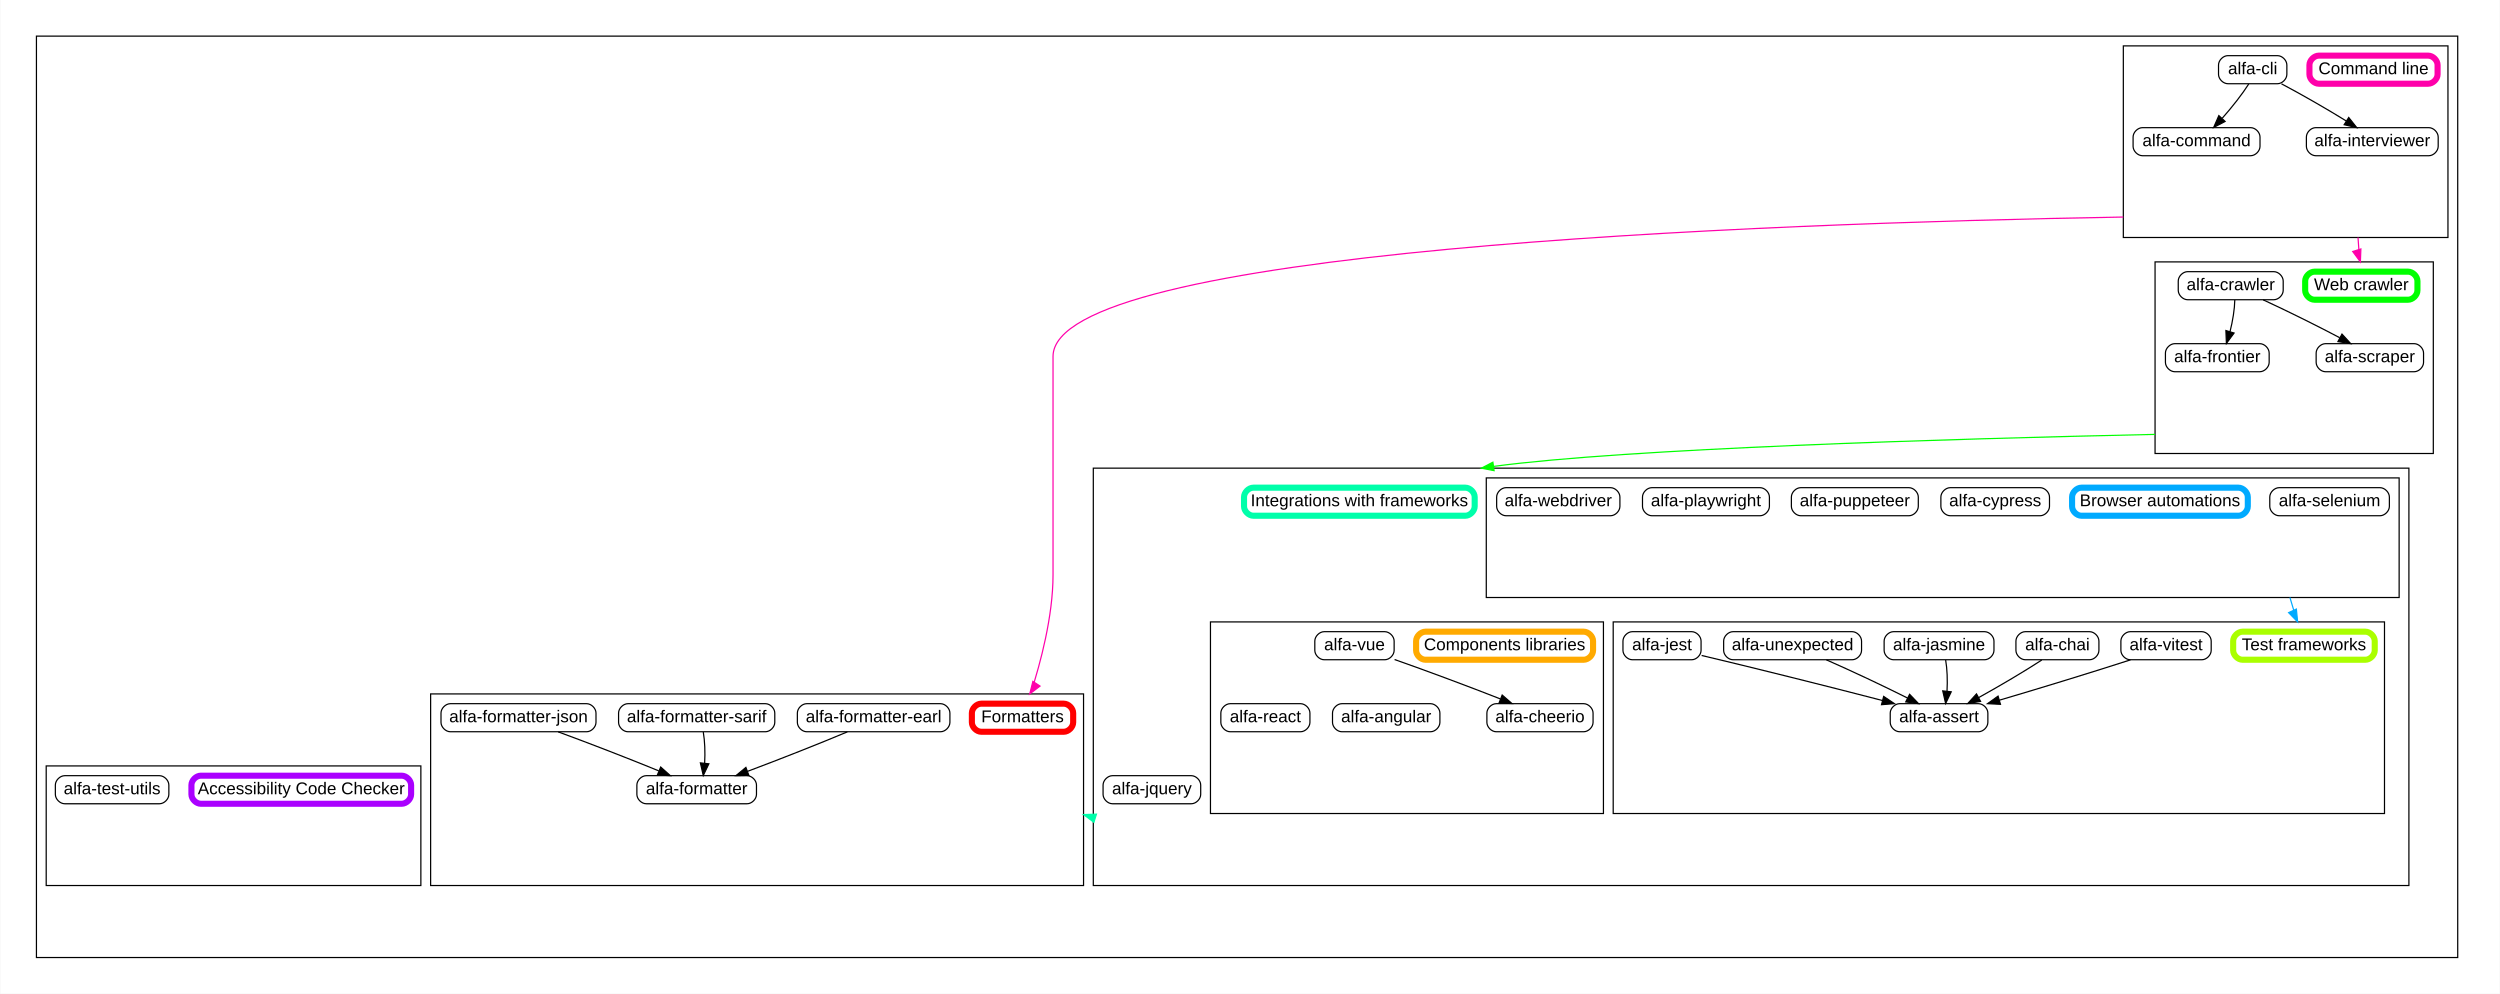
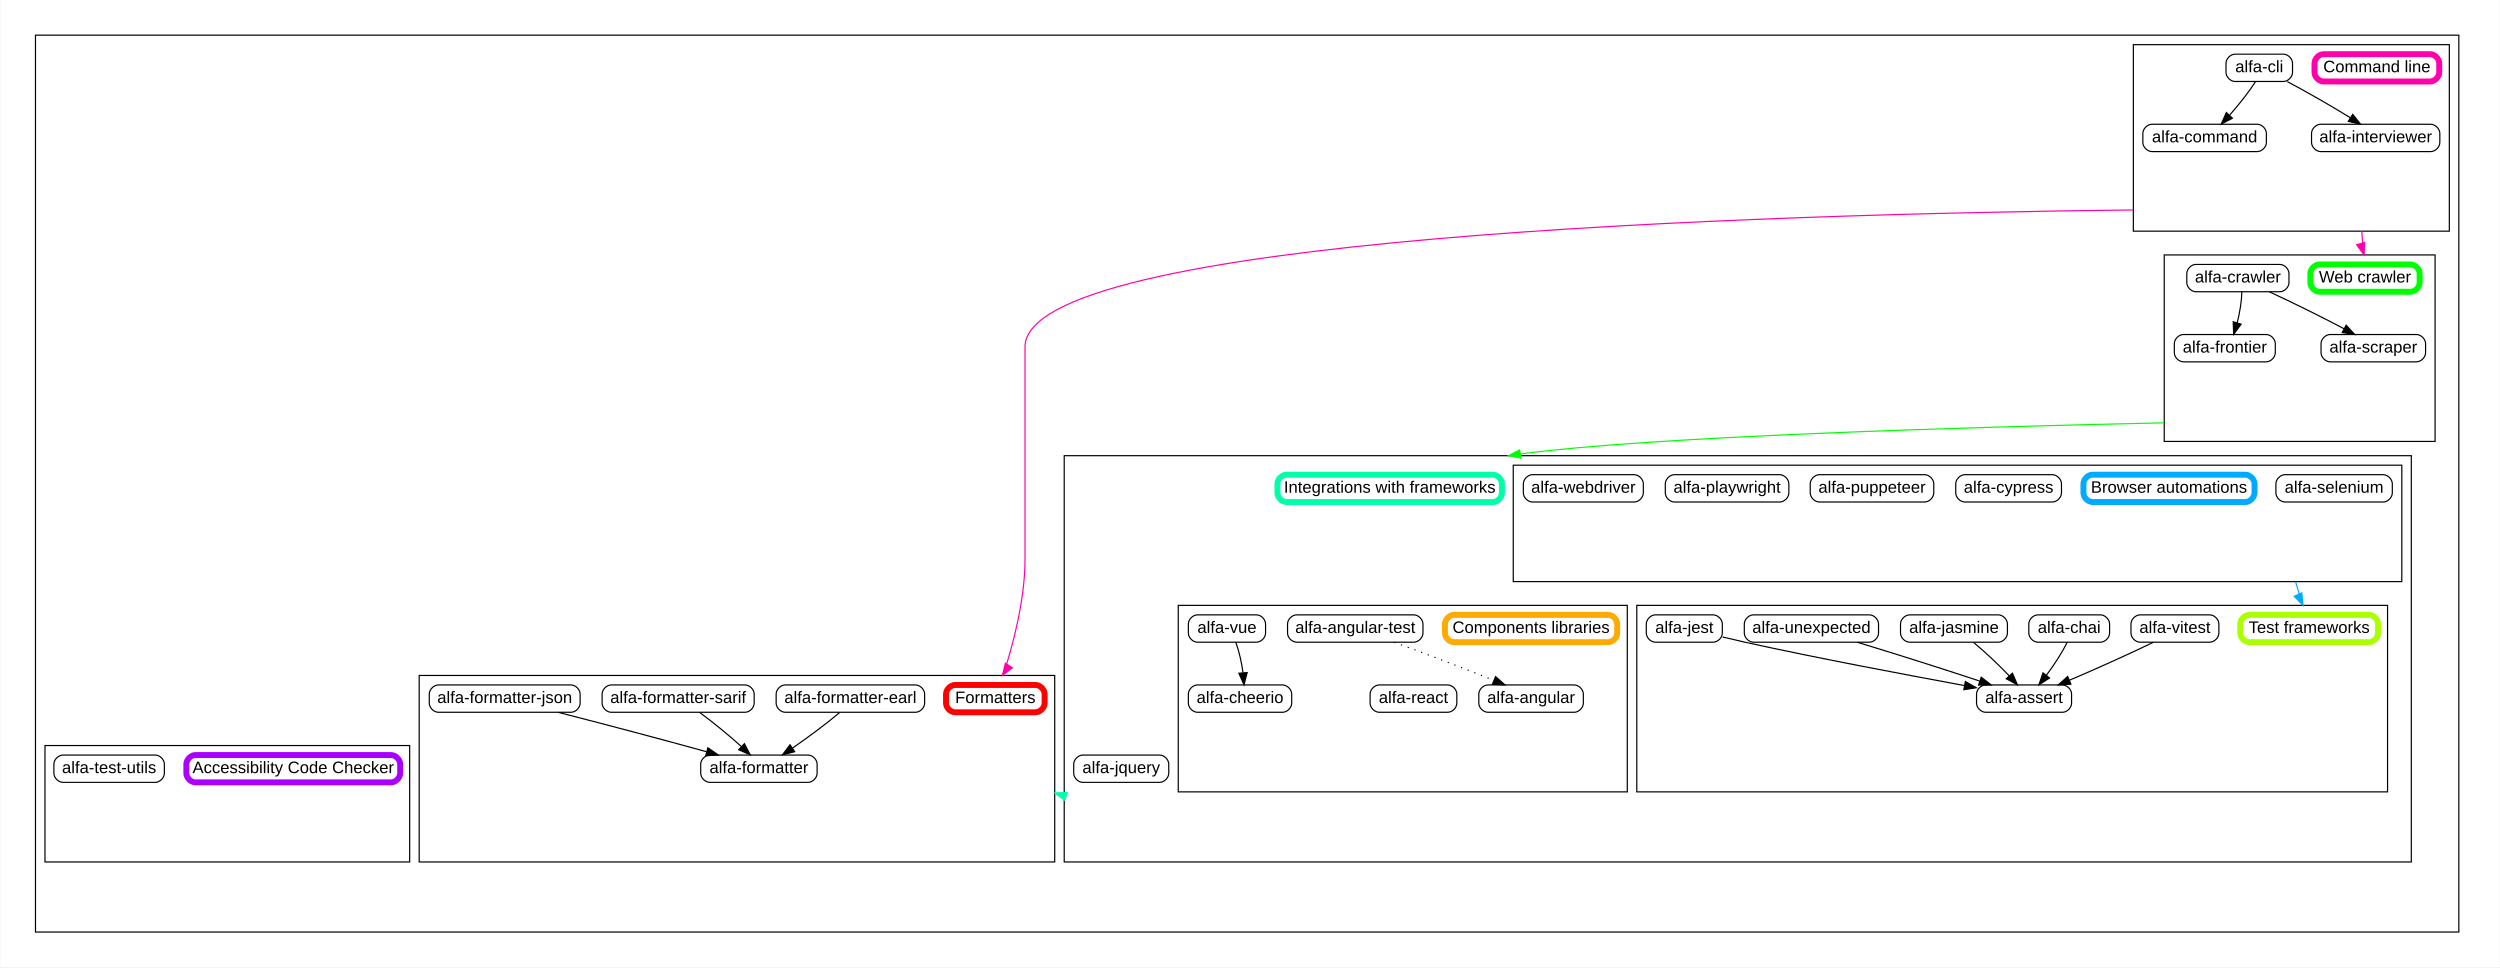
- <svg xmlns="http://www.w3.org/2000/svg" width="2048pt" height="814pt" viewBox="0.00 0.00 2047.99 814.20">
+ <svg xmlns="http://www.w3.org/2000/svg" width="2104pt" height="814pt" viewBox="0.00 0.00 2103.99 814.20">
  <g id="graph0" class="graph" transform="scale(1 1) rotate(0) translate(21.6 792.6)">
-     <polygon fill="#ffffff" stroke="transparent" points="-21.6,21.6 -21.6,-792.6 2026.39,-792.6 2026.39,21.6 -21.6,21.6" />
+     <polygon fill="#ffffff" stroke="transparent" points="-21.6,21.6 -21.6,-792.6 2082.39,-792.6 2082.39,21.6 -21.6,21.6" />
    <g id="clust1" class="cluster">
-       <polygon fill="#ffffff" stroke="#000000" points="8,-8 8,-763 1992,-763 1992,-8 8,-8" />
+       <polygon fill="#ffffff" stroke="#000000" points="8,-8 8,-763 2048,-763 2048,-8 8,-8" />
    </g>
    <g id="clust2" class="cluster">
      <polygon fill="#ffffff" stroke="#000000" points="331,-67 331,-224 866,-224 866,-67 331,-67" />
    </g>
    <g id="clust3" class="cluster">
-       <polygon fill="#ffffff" stroke="#000000" points="874,-67 874,-409 1952,-409 1952,-67 874,-67" />
+       <polygon fill="#ffffff" stroke="#000000" points="874,-67 874,-409 2008,-409 2008,-67 874,-67" />
    </g>
    <g id="clust4" class="cluster">
-       <polygon fill="#ffffff" stroke="#000000" points="1300,-126 1300,-283 1932,-283 1932,-126 1300,-126" />
+       <polygon fill="#ffffff" stroke="#000000" points="1356,-126 1356,-283 1988,-283 1988,-126 1356,-126" />
    </g>
    <g id="clust5" class="cluster">
-       <polygon fill="#ffffff" stroke="#000000" points="1196,-303 1196,-401 1944,-401 1944,-303 1196,-303" />
+       <polygon fill="#ffffff" stroke="#000000" points="1252,-303 1252,-401 2000,-401 2000,-303 1252,-303" />
    </g>
    <g id="clust6" class="cluster">
-       <polygon fill="#ffffff" stroke="#000000" points="970,-126 970,-283 1292,-283 1292,-126 970,-126" />
+       <polygon fill="#ffffff" stroke="#000000" points="970,-126 970,-283 1348,-283 1348,-126 970,-126" />
    </g>
    <g id="clust7" class="cluster">
-       <polygon fill="#ffffff" stroke="#000000" points="1718,-598 1718,-755 1984,-755 1984,-598 1718,-598" />
+       <polygon fill="#ffffff" stroke="#000000" points="1774,-598 1774,-755 2040,-755 2040,-598 1774,-598" />
    </g>
    <g id="clust8" class="cluster">
-       <polygon fill="#ffffff" stroke="#000000" points="1744,-421 1744,-578 1972,-578 1972,-421 1744,-421" />
+       <polygon fill="#ffffff" stroke="#000000" points="1800,-421 1800,-578 2028,-578 2028,-421 1800,-421" />
    </g>
    <g id="clust9" class="cluster">
      <polygon fill="#ffffff" stroke="#000000" points="16,-67 16,-165 323,-165 323,-67 16,-67" />
    </g>
    <g id="node1" class="node">
-       <path fill="none" stroke="#000000" d="M590.33,-157C590.33,-157 507.67,-157 507.67,-157 503.83,-157 500,-153.17 500,-149.33 500,-149.33 500,-141.67 500,-141.67 500,-137.83 503.83,-134 507.67,-134 507.67,-134 590.33,-134 590.33,-134 594.17,-134 598,-137.83 598,-141.67 598,-141.67 598,-149.33 598,-149.33 598,-153.17 594.17,-157 590.33,-157" />
-       <text text-anchor="middle" x="549" y="-141.8" font-family="Arial" font-size="14.00" fill="#000000">alfa-formatter</text>
+       <path fill="none" stroke="#000000" d="M658.33,-157C658.33,-157 575.67,-157 575.67,-157 571.83,-157 568,-153.17 568,-149.33 568,-149.33 568,-141.67 568,-141.67 568,-137.83 571.83,-134 575.67,-134 575.67,-134 658.33,-134 658.33,-134 662.17,-134 666,-137.83 666,-141.67 666,-141.67 666,-149.33 666,-149.33 666,-153.17 662.17,-157 658.33,-157" />
+       <text text-anchor="middle" x="617" y="-141.8" font-family="Arial" font-size="14.00" fill="#000000">alfa-formatter</text>
    </g>
    <g id="node2" class="node">
-       <path fill="none" stroke="#000000" d="M1599.33,-216C1599.33,-216 1534.67,-216 1534.67,-216 1530.83,-216 1527,-212.17 1527,-208.33 1527,-208.33 1527,-200.67 1527,-200.67 1527,-196.83 1530.83,-193 1534.67,-193 1534.67,-193 1599.33,-193 1599.33,-193 1603.17,-193 1607,-196.83 1607,-200.67 1607,-200.67 1607,-208.33 1607,-208.33 1607,-212.17 1603.17,-216 1599.33,-216" />
-       <text text-anchor="middle" x="1567" y="-200.8" font-family="Arial" font-size="14.00" fill="#000000">alfa-assert</text>
+       <path fill="none" stroke="#000000" d="M1714.33,-216C1714.33,-216 1649.67,-216 1649.67,-216 1645.83,-216 1642,-212.17 1642,-208.33 1642,-208.33 1642,-200.67 1642,-200.67 1642,-196.83 1645.83,-193 1649.67,-193 1649.67,-193 1714.33,-193 1714.33,-193 1718.17,-193 1722,-196.83 1722,-200.67 1722,-200.67 1722,-208.33 1722,-208.33 1722,-212.17 1718.17,-216 1714.33,-216" />
+       <text text-anchor="middle" x="1682" y="-200.8" font-family="Arial" font-size="14.00" fill="#000000">alfa-assert</text>
    </g>
    <g id="node3" class="node">
-       <path fill="none" stroke="#000000" d="M1542.33,-393C1542.33,-393 1453.67,-393 1453.67,-393 1449.83,-393 1446,-389.17 1446,-385.33 1446,-385.33 1446,-377.67 1446,-377.67 1446,-373.83 1449.83,-370 1453.67,-370 1453.67,-370 1542.33,-370 1542.33,-370 1546.17,-370 1550,-373.83 1550,-377.67 1550,-377.67 1550,-385.33 1550,-385.33 1550,-389.17 1546.17,-393 1542.33,-393" />
-       <text text-anchor="middle" x="1498" y="-377.8" font-family="Arial" font-size="14.00" fill="#000000">alfa-puppeteer</text>
+       <path fill="none" stroke="#000000" d="M1598.33,-393C1598.33,-393 1509.67,-393 1509.67,-393 1505.83,-393 1502,-389.17 1502,-385.33 1502,-385.33 1502,-377.67 1502,-377.67 1502,-373.83 1505.83,-370 1509.67,-370 1509.67,-370 1598.33,-370 1598.33,-370 1602.17,-370 1606,-373.83 1606,-377.67 1606,-377.67 1606,-385.33 1606,-385.33 1606,-389.17 1602.17,-393 1598.33,-393" />
+       <text text-anchor="middle" x="1554" y="-377.8" font-family="Arial" font-size="14.00" fill="#000000">alfa-puppeteer</text>
    </g>
    <g id="node5" class="node">
-       <path fill="none" stroke="#00ffaa" stroke-width="5" d="M1178.83,-393C1178.83,-393 1005.17,-393 1005.17,-393 1001.33,-393 997.5,-389.17 997.5,-385.33 997.5,-385.33 997.5,-377.67 997.5,-377.67 997.5,-373.83 1001.33,-370 1005.17,-370 1005.17,-370 1178.83,-370 1178.83,-370 1182.67,-370 1186.5,-373.83 1186.5,-377.67 1186.5,-377.67 1186.5,-385.33 1186.5,-385.33 1186.5,-389.17 1182.67,-393 1178.83,-393" />
-       <text text-anchor="middle" x="1092" y="-377.8" font-family="Arial" font-size="14.00" fill="#000000">Integrations with frameworks</text>
-     </g>
-     <g id="edge76" class="edge">
-       <path fill="none" stroke="#00ff00" d="M1744,-436.66C1572.82,-432.94 1311.21,-425.08 1202,-410.43" />
-       <polygon fill="#00ff00" stroke="#00ff00" points="1202.39,-406.95 1192,-409 1201.41,-413.88 1202.39,-406.95" />
+       <path fill="none" stroke="#00ffaa" stroke-width="5" d="M1234.83,-393C1234.83,-393 1061.17,-393 1061.17,-393 1057.33,-393 1053.5,-389.17 1053.5,-385.33 1053.5,-385.33 1053.5,-377.67 1053.5,-377.67 1053.5,-373.83 1057.33,-370 1061.17,-370 1061.17,-370 1234.83,-370 1234.83,-370 1238.67,-370 1242.5,-373.83 1242.5,-377.67 1242.5,-377.67 1242.5,-385.33 1242.5,-385.33 1242.5,-389.17 1238.67,-393 1234.83,-393" />
+       <text text-anchor="middle" x="1148" y="-377.8" font-family="Arial" font-size="14.00" fill="#000000">Integrations with frameworks</text>
+     </g>
+     <g id="edge79" class="edge">
+       <path fill="none" stroke="#00ff00" d="M1800,-436.66C1628.82,-432.94 1367.21,-425.08 1258,-410.43" />
+       <polygon fill="#00ff00" stroke="#00ff00" points="1258.39,-406.95 1248,-409 1257.41,-413.88 1258.39,-406.95" />
    </g>
    <g id="node6" class="node">
-       <path fill="none" stroke="#000000" d="M1275.83,-216C1275.83,-216 1204.17,-216 1204.17,-216 1200.33,-216 1196.5,-212.17 1196.5,-208.33 1196.5,-208.33 1196.5,-200.67 1196.5,-200.67 1196.5,-196.83 1200.33,-193 1204.17,-193 1204.17,-193 1275.83,-193 1275.83,-193 1279.67,-193 1283.5,-196.83 1283.5,-200.67 1283.5,-200.67 1283.5,-208.33 1283.5,-208.33 1283.5,-212.17 1279.67,-216 1275.83,-216" />
-       <text text-anchor="middle" x="1240" y="-200.8" font-family="Arial" font-size="14.00" fill="#000000">alfa-cheerio</text>
+       <path fill="none" stroke="#000000" d="M1057.83,-216C1057.83,-216 986.17,-216 986.17,-216 982.33,-216 978.5,-212.17 978.5,-208.33 978.5,-208.33 978.5,-200.67 978.5,-200.67 978.5,-196.83 982.33,-193 986.17,-193 986.17,-193 1057.83,-193 1057.83,-193 1061.67,-193 1065.5,-196.83 1065.5,-200.67 1065.5,-200.67 1065.5,-208.33 1065.5,-208.33 1065.5,-212.17 1061.67,-216 1057.83,-216" />
+       <text text-anchor="middle" x="1022" y="-200.8" font-family="Arial" font-size="14.00" fill="#000000">alfa-cheerio</text>
    </g>
    <g id="node7" class="node">
-       <path fill="none" stroke="#000000" d="M1822.33,-688C1822.33,-688 1733.67,-688 1733.67,-688 1729.83,-688 1726,-684.17 1726,-680.33 1726,-680.33 1726,-672.67 1726,-672.67 1726,-668.83 1729.83,-665 1733.67,-665 1733.67,-665 1822.33,-665 1822.33,-665 1826.17,-665 1830,-668.83 1830,-672.67 1830,-672.67 1830,-680.33 1830,-680.33 1830,-684.17 1826.17,-688 1822.33,-688" />
-       <text text-anchor="middle" x="1778" y="-672.8" font-family="Arial" font-size="14.00" fill="#000000">alfa-command</text>
-     </g>
-     <g id="node9" class="node">
+       <path fill="none" stroke="#000000" d="M1303.33,-216C1303.33,-216 1230.67,-216 1230.67,-216 1226.83,-216 1223,-212.17 1223,-208.33 1223,-208.33 1223,-200.67 1223,-200.67 1223,-196.83 1226.83,-193 1230.67,-193 1230.67,-193 1303.33,-193 1303.33,-193 1307.17,-193 1311,-196.83 1311,-200.67 1311,-200.67 1311,-208.33 1311,-208.33 1311,-212.17 1307.17,-216 1303.33,-216" />
+       <text text-anchor="middle" x="1267" y="-200.8" font-family="Arial" font-size="14.00" fill="#000000">alfa-angular</text>
+     </g>
+     <g id="node8" class="node">
+       <path fill="none" stroke="#000000" d="M1878.33,-688C1878.33,-688 1789.67,-688 1789.67,-688 1785.83,-688 1782,-684.17 1782,-680.33 1782,-680.33 1782,-672.67 1782,-672.67 1782,-668.83 1785.83,-665 1789.67,-665 1789.67,-665 1878.33,-665 1878.33,-665 1882.17,-665 1886,-668.83 1886,-672.67 1886,-672.67 1886,-680.33 1886,-680.33 1886,-684.17 1882.17,-688 1878.33,-688" />
+       <text text-anchor="middle" x="1834" y="-672.8" font-family="Arial" font-size="14.00" fill="#000000">alfa-command</text>
+     </g>
+     <g id="node10" class="node">
      <path fill="none" stroke="#ff0000" stroke-width="5" d="M849.83,-216C849.83,-216 782.17,-216 782.17,-216 778.33,-216 774.5,-212.17 774.5,-208.33 774.5,-208.33 774.5,-200.67 774.5,-200.67 774.5,-196.83 778.33,-193 782.17,-193 782.17,-193 849.83,-193 849.83,-193 853.67,-193 857.5,-196.83 857.5,-200.67 857.5,-200.67 857.5,-208.33 857.5,-208.33 857.5,-212.17 853.67,-216 849.83,-216" />
      <text text-anchor="middle" x="816" y="-200.8" font-family="Arial" font-size="14.00" fill="#000000">Formatters</text>
    </g>
-     <g id="edge83" class="edge">
-       <path fill="none" stroke="#ff00aa" d="M1718,-614.76C1410.79,-609.39 841,-587.69 841,-500.5 841,-500.5 841,-500.5 841,-321.5 841,-287.35 830.52,-248.8 823.13,-225.85" />
+     <g id="edge88" class="edge">
+       <path fill="none" stroke="#ff00aa" d="M1774,-615.87C1453.23,-612.23 841,-593.16 841,-500.5 841,-500.5 841,-500.5 841,-321.5 841,-287.35 830.52,-248.8 823.13,-225.85" />
      <polygon fill="#ff00aa" stroke="#ff00aa" points="830.34,-230.42 821.91,-224 824.5,-234.27 830.34,-230.42" />
    </g>
+     <g id="node13" class="node">
+       <path fill="none" stroke="#00ff00" stroke-width="5" d="M2007.33,-570C2007.33,-570 1930.67,-570 1930.67,-570 1926.83,-570 1923,-566.17 1923,-562.33 1923,-562.33 1923,-554.67 1923,-554.67 1923,-550.83 1926.83,-547 1930.67,-547 1930.67,-547 2007.33,-547 2007.33,-547 2011.17,-547 2015,-550.83 2015,-554.67 2015,-554.67 2015,-562.33 2015,-562.33 2015,-566.17 2011.17,-570 2007.33,-570" />
+       <text text-anchor="middle" x="1969" y="-554.8" font-family="Arial" font-size="14.00" fill="#000000">Web crawler</text>
+     </g>
+     <g id="edge91" class="edge">
+       <path fill="none" stroke="#ff00aa" d="M1966.3,-598C1966.69,-592.35 1967.13,-586.1 1967.54,-580.31" />
+       <polygon fill="#ff00aa" stroke="#ff00aa" points="1968.65,-588.59 1968.25,-578 1961.96,-586.53 1968.65,-588.59" />
+     </g>
+     <g id="node11" class="node">
+       <path fill="none" stroke="#000000" d="M2024.33,-688C2024.33,-688 1931.67,-688 1931.67,-688 1927.83,-688 1924,-684.17 1924,-680.33 1924,-680.33 1924,-672.67 1924,-672.67 1924,-668.83 1927.83,-665 1931.67,-665 1931.67,-665 2024.33,-665 2024.33,-665 2028.17,-665 2032,-668.83 2032,-672.67 2032,-672.67 2032,-680.33 2032,-680.33 2032,-684.17 2028.17,-688 2024.33,-688" />
+       <text text-anchor="middle" x="1978" y="-672.8" font-family="Arial" font-size="14.00" fill="#000000">alfa-interviewer</text>
+     </g>
    <g id="node12" class="node">
-       <path fill="none" stroke="#00ff00" stroke-width="5" d="M1951.33,-570C1951.33,-570 1874.67,-570 1874.67,-570 1870.83,-570 1867,-566.17 1867,-562.33 1867,-562.33 1867,-554.67 1867,-554.67 1867,-550.83 1870.83,-547 1874.67,-547 1874.67,-547 1951.33,-547 1951.33,-547 1955.17,-547 1959,-550.83 1959,-554.67 1959,-554.67 1959,-562.33 1959,-562.33 1959,-566.17 1955.17,-570 1951.33,-570" />
-       <text text-anchor="middle" x="1913" y="-554.8" font-family="Arial" font-size="14.00" fill="#000000">Web crawler</text>
-     </g>
-     <g id="edge86" class="edge">
-       <path fill="none" stroke="#ff00aa" d="M1910.3,-598C1910.69,-592.35 1911.13,-586.1 1911.54,-580.31" />
-       <polygon fill="#ff00aa" stroke="#ff00aa" points="1912.65,-588.59 1912.25,-578 1905.96,-586.53 1912.65,-588.59" />
-     </g>
-     <g id="node10" class="node">
-       <path fill="none" stroke="#000000" d="M1968.33,-688C1968.33,-688 1875.67,-688 1875.67,-688 1871.83,-688 1868,-684.17 1868,-680.33 1868,-680.33 1868,-672.67 1868,-672.67 1868,-668.83 1871.83,-665 1875.67,-665 1875.67,-665 1968.33,-665 1968.33,-665 1972.17,-665 1976,-668.83 1976,-672.67 1976,-672.67 1976,-680.33 1976,-680.33 1976,-684.17 1972.17,-688 1968.33,-688" />
-       <text text-anchor="middle" x="1922" y="-672.8" font-family="Arial" font-size="14.00" fill="#000000">alfa-interviewer</text>
-     </g>
-     <g id="node11" class="node">
-       <path fill="none" stroke="#000000" d="M1956.33,-511C1956.33,-511 1883.67,-511 1883.67,-511 1879.83,-511 1876,-507.17 1876,-503.33 1876,-503.33 1876,-495.67 1876,-495.67 1876,-491.83 1879.83,-488 1883.67,-488 1883.67,-488 1956.33,-488 1956.33,-488 1960.17,-488 1964,-491.83 1964,-495.67 1964,-495.67 1964,-503.33 1964,-503.33 1964,-507.17 1960.17,-511 1956.33,-511" />
-       <text text-anchor="middle" x="1920" y="-495.8" font-family="Arial" font-size="14.00" fill="#000000">alfa-scraper</text>
-     </g>
-     <g id="node13" class="node">
-       <path fill="none" stroke="#000000" d="M1829.83,-511C1829.83,-511 1760.17,-511 1760.17,-511 1756.33,-511 1752.5,-507.17 1752.5,-503.33 1752.5,-503.33 1752.5,-495.67 1752.5,-495.67 1752.5,-491.83 1756.33,-488 1760.17,-488 1760.17,-488 1829.83,-488 1829.83,-488 1833.67,-488 1837.5,-491.83 1837.5,-495.67 1837.5,-495.67 1837.5,-503.33 1837.5,-503.33 1837.5,-507.17 1833.67,-511 1829.83,-511" />
-       <text text-anchor="middle" x="1795" y="-495.8" font-family="Arial" font-size="14.00" fill="#000000">alfa-frontier</text>
-     </g>
-     <g id="node15" class="node">
-       <path fill="none" stroke="#aaff00" stroke-width="5" d="M1916.33,-275C1916.33,-275 1815.67,-275 1815.67,-275 1811.83,-275 1808,-271.17 1808,-267.33 1808,-267.33 1808,-259.67 1808,-259.67 1808,-255.83 1811.83,-252 1815.67,-252 1815.67,-252 1916.33,-252 1916.33,-252 1920.17,-252 1924,-255.83 1924,-259.67 1924,-259.67 1924,-267.33 1924,-267.33 1924,-271.17 1920.17,-275 1916.33,-275" />
-       <text text-anchor="middle" x="1866" y="-259.8" font-family="Arial" font-size="14.00" fill="#000000">Test frameworks</text>
-     </g>
-     <g id="edge99" class="edge">
-       <path fill="none" stroke="#00aaff" d="M1854.52,-303C1856.23,-297.26 1858.13,-290.89 1859.88,-285.02" />
-       <polygon fill="#00aaff" stroke="#00aaff" points="1859.79,-293.54 1860.82,-283 1853.44,-290.6 1859.79,-293.54" />
-     </g>
-     <g id="edge100" class="edge">
-       <path fill="none" stroke="#00ffaa" d="M874,-122.62C872,-123.25 870,-123.88 868,-124.5" />
-       <polygon fill="#00ffaa" stroke="#00ffaa" points="874.49,-118.8 866,-125.13 876.58,-125.48 874.49,-118.8" />
-     </g>
-     <g id="node17" class="node">
+       <path fill="none" stroke="#000000" d="M2012.33,-511C2012.33,-511 1939.67,-511 1939.67,-511 1935.83,-511 1932,-507.17 1932,-503.33 1932,-503.33 1932,-495.67 1932,-495.67 1932,-491.83 1935.83,-488 1939.67,-488 1939.67,-488 2012.33,-488 2012.33,-488 2016.17,-488 2020,-491.83 2020,-495.67 2020,-495.67 2020,-503.33 2020,-503.33 2020,-507.17 2016.17,-511 2012.33,-511" />
+       <text text-anchor="middle" x="1976" y="-495.8" font-family="Arial" font-size="14.00" fill="#000000">alfa-scraper</text>
+     </g>
+     <g id="node14" class="node">
+       <path fill="none" stroke="#000000" d="M1885.83,-511C1885.83,-511 1816.17,-511 1816.17,-511 1812.33,-511 1808.5,-507.17 1808.5,-503.33 1808.5,-503.33 1808.5,-495.67 1808.5,-495.67 1808.5,-491.83 1812.33,-488 1816.17,-488 1816.17,-488 1885.83,-488 1885.83,-488 1889.67,-488 1893.5,-491.83 1893.5,-495.67 1893.5,-495.67 1893.5,-503.33 1893.5,-503.33 1893.5,-507.17 1889.67,-511 1885.83,-511" />
+       <text text-anchor="middle" x="1851" y="-495.8" font-family="Arial" font-size="14.00" fill="#000000">alfa-frontier</text>
+     </g>
+     <g id="node16" class="node">
+       <path fill="none" stroke="#aaff00" stroke-width="5" d="M1972.33,-275C1972.33,-275 1871.67,-275 1871.67,-275 1867.83,-275 1864,-271.17 1864,-267.33 1864,-267.33 1864,-259.67 1864,-259.67 1864,-255.83 1867.83,-252 1871.67,-252 1871.67,-252 1972.33,-252 1972.33,-252 1976.17,-252 1980,-255.83 1980,-259.67 1980,-259.67 1980,-267.33 1980,-267.33 1980,-271.17 1976.17,-275 1972.33,-275" />
+       <text text-anchor="middle" x="1922" y="-259.8" font-family="Arial" font-size="14.00" fill="#000000">Test frameworks</text>
+     </g>
+     <g id="edge104" class="edge">
+       <path fill="none" stroke="#00aaff" d="M1910.52,-303C1912.23,-297.26 1914.13,-290.89 1915.88,-285.02" />
+       <polygon fill="#00aaff" stroke="#00aaff" points="1915.79,-293.54 1916.82,-283 1909.44,-290.6 1915.79,-293.54" />
+     </g>
+     <g id="edge105" class="edge">
+       <path fill="none" stroke="#00ffaa" d="M874,-122.61C872,-123.24 870,-123.87 868,-124.5" />
+       <polygon fill="#00ffaa" stroke="#00ffaa" points="874.49,-118.79 866,-125.13 876.59,-125.47 874.49,-118.79" />
+     </g>
+     <g id="node18" class="node">
      <path fill="none" stroke="#000000" d="M748.83,-216C748.83,-216 639.17,-216 639.17,-216 635.33,-216 631.5,-212.17 631.5,-208.33 631.5,-208.33 631.5,-200.67 631.5,-200.67 631.5,-196.83 635.33,-193 639.17,-193 639.17,-193 748.83,-193 748.83,-193 752.67,-193 756.5,-196.83 756.5,-200.67 756.5,-200.67 756.5,-208.33 756.5,-208.33 756.5,-212.17 752.67,-216 748.83,-216" />
      <text text-anchor="middle" x="694" y="-200.8" font-family="Arial" font-size="14.00" fill="#000000">alfa-formatter-earl</text>
    </g>
-     <g id="edge71" class="edge">
-       <path fill="none" stroke="black" d="M672.45,-192.91C650.88,-183.79 617.39,-170.56 590.67,-160.56" />
-       <polygon fill="black" stroke="black" points="591.76,-157.23 581.17,-157.03 589.33,-163.79 591.76,-157.23" />
-     </g>
-     <g id="node20" class="node">
+     <g id="edge74" class="edge">
+       <path fill="none" stroke="black" d="M684.93,-192.78C675.01,-184.34 659.18,-172.44 645.21,-162.82" />
+       <polygon fill="black" stroke="black" points="647.07,-159.85 636.82,-157.17 643.17,-165.66 647.07,-159.85" />
+     </g>
+     <g id="node21" class="node">
      <path fill="none" stroke="#000000" d="M605.33,-216C605.33,-216 492.67,-216 492.67,-216 488.83,-216 485,-212.17 485,-208.33 485,-208.33 485,-200.67 485,-200.67 485,-196.83 488.83,-193 492.67,-193 492.67,-193 605.33,-193 605.33,-193 609.17,-193 613,-196.83 613,-200.67 613,-200.67 613,-208.33 613,-208.33 613,-212.17 609.17,-216 605.33,-216" />
      <text text-anchor="middle" x="549" y="-200.8" font-family="Arial" font-size="14.00" fill="#000000">alfa-formatter-sarif</text>
    </g>
-     <g id="edge88" class="edge">
-       <path fill="none" stroke="black" d="M554.41,-192.78C555.67,-185.61 556.04,-175.95 555.53,-167.31" />
-       <polygon fill="black" stroke="black" points="558.98,-166.73 554.4,-157.17 552.03,-167.5 558.98,-166.73" />
-     </g>
-     <g id="node21" class="node">
+     <g id="edge93" class="edge">
+       <path fill="none" stroke="black" d="M567.2,-192.78C578.21,-184.74 591.84,-173.55 602.19,-164.19" />
+       <polygon fill="black" stroke="black" points="604.77,-166.57 609.67,-157.17 599.98,-161.47 604.77,-166.57" />
+     </g>
+     <g id="node22" class="node">
      <path fill="none" stroke="#000000" d="M458.83,-216C458.83,-216 347.17,-216 347.17,-216 343.33,-216 339.5,-212.17 339.5,-208.33 339.5,-208.33 339.5,-200.67 339.5,-200.67 339.5,-196.83 343.33,-193 347.17,-193 347.17,-193 458.83,-193 458.83,-193 462.67,-193 466.5,-196.83 466.5,-200.67 466.5,-200.67 466.5,-208.33 466.5,-208.33 466.5,-212.17 462.67,-216 458.83,-216" />
      <text text-anchor="middle" x="403" y="-200.8" font-family="Arial" font-size="14.00" fill="#000000">alfa-formatter-json</text>
    </g>
-     <g id="edge96" class="edge">
-       <path fill="none" stroke="black" d="M435.51,-192.91C460.15,-183.91 493.66,-170.91 517.94,-160.95" />
-       <polygon fill="black" stroke="black" points="519.51,-164.09 527.4,-157.03 516.83,-157.63 519.51,-164.09" />
-     </g>
-     <g id="node22" class="node">
+     <g id="edge101" class="edge">
+       <path fill="none" stroke="black" d="M447.88,-192.98C484.65,-183.63 536.29,-169.91 572.86,-159.81" />
+       <polygon fill="black" stroke="black" points="574.05,-163.11 582.75,-157.06 572.18,-156.36 574.05,-163.11" />
+     </g>
+     <g id="node23" class="node">
      <path fill="none" stroke="#000000" d="M954.33,-157C954.33,-157 889.67,-157 889.67,-157 885.83,-157 882,-153.17 882,-149.33 882,-149.33 882,-141.67 882,-141.67 882,-137.83 885.83,-134 889.67,-134 889.67,-134 954.33,-134 954.33,-134 958.17,-134 962,-137.83 962,-141.67 962,-141.67 962,-149.33 962,-149.33 962,-153.17 958.17,-157 954.33,-157" />
      <text text-anchor="middle" x="922" y="-141.8" font-family="Arial" font-size="14.00" fill="#000000">alfa-jquery</text>
    </g>
-     <g id="node24" class="node">
-       <path fill="none" stroke="#000000" d="M1782.33,-275C1782.33,-275 1723.67,-275 1723.67,-275 1719.83,-275 1716,-271.17 1716,-267.33 1716,-267.33 1716,-259.67 1716,-259.67 1716,-255.83 1719.83,-252 1723.67,-252 1723.67,-252 1782.33,-252 1782.33,-252 1786.17,-252 1790,-255.83 1790,-259.67 1790,-259.67 1790,-267.33 1790,-267.33 1790,-271.17 1786.17,-275 1782.33,-275" />
-       <text text-anchor="middle" x="1753" y="-259.8" font-family="Arial" font-size="14.00" fill="#000000">alfa-vitest</text>
-     </g>
-     <g id="edge73" class="edge">
-       <path fill="none" stroke="black" d="M1723.84,-251.91C1695.09,-242.59 1650.81,-228.98 1616.56,-218.9" />
-       <polygon fill="black" stroke="black" points="1617.32,-215.48 1606.74,-216.03 1615.36,-222.2 1617.32,-215.48" />
-     </g>
    <g id="node25" class="node">
-       <path fill="none" stroke="#000000" d="M1690.33,-275C1690.33,-275 1637.67,-275 1637.67,-275 1633.83,-275 1630,-271.17 1630,-267.33 1630,-267.33 1630,-259.67 1630,-259.67 1630,-255.83 1633.83,-252 1637.67,-252 1637.67,-252 1690.33,-252 1690.33,-252 1694.17,-252 1698,-255.83 1698,-259.67 1698,-259.67 1698,-267.33 1698,-267.33 1698,-271.17 1694.17,-275 1690.33,-275" />
-       <text text-anchor="middle" x="1664" y="-259.8" font-family="Arial" font-size="14.00" fill="#000000">alfa-chai</text>
-     </g>
-     <g id="edge75" class="edge">
-       <path fill="none" stroke="black" d="M1651.17,-251.78C1637.92,-243.1 1617.15,-230.76 1599.47,-221.01" />
-       <polygon fill="black" stroke="black" points="1601.02,-217.87 1590.57,-216.17 1597.69,-224.02 1601.02,-217.87" />
+       <path fill="none" stroke="#000000" d="M1838.33,-275C1838.33,-275 1779.67,-275 1779.67,-275 1775.83,-275 1772,-271.17 1772,-267.33 1772,-267.33 1772,-259.67 1772,-259.67 1772,-255.83 1775.83,-252 1779.67,-252 1779.67,-252 1838.33,-252 1838.33,-252 1842.17,-252 1846,-255.83 1846,-259.67 1846,-259.67 1846,-267.33 1846,-267.33 1846,-271.17 1842.17,-275 1838.33,-275" />
+       <text text-anchor="middle" x="1809" y="-259.8" font-family="Arial" font-size="14.00" fill="#000000">alfa-vitest</text>
+     </g>
+     <g id="edge76" class="edge">
+       <path fill="none" stroke="black" d="M1790.8,-251.91C1772.35,-242.91 1743.56,-229.91 1720.17,-219.95" />
+       <polygon fill="black" stroke="black" points="1721.42,-216.68 1710.84,-216.03 1718.7,-223.14 1721.42,-216.68" />
    </g>
    <g id="node26" class="node">
-       <path fill="none" stroke="#000000" d="M1604.33,-275C1604.33,-275 1529.67,-275 1529.67,-275 1525.83,-275 1522,-271.17 1522,-267.33 1522,-267.33 1522,-259.67 1522,-259.67 1522,-255.83 1525.83,-252 1529.67,-252 1529.67,-252 1604.33,-252 1604.33,-252 1608.17,-252 1612,-255.83 1612,-259.67 1612,-259.67 1612,-267.33 1612,-267.33 1612,-271.17 1608.17,-275 1604.33,-275" />
-       <text text-anchor="middle" x="1567" y="-259.8" font-family="Arial" font-size="14.00" fill="#000000">alfa-jasmine</text>
-     </g>
-     <g id="edge80" class="edge">
-       <path fill="none" stroke="black" d="M1572.41,-251.78C1573.67,-244.61 1574.04,-234.95 1573.53,-226.31" />
-       <polygon fill="black" stroke="black" points="1576.98,-225.73 1572.4,-216.17 1570.03,-226.5 1576.98,-225.73" />
+       <path fill="none" stroke="#000000" d="M1746.33,-275C1746.33,-275 1693.67,-275 1693.67,-275 1689.83,-275 1686,-271.17 1686,-267.33 1686,-267.33 1686,-259.67 1686,-259.67 1686,-255.83 1689.83,-252 1693.67,-252 1693.67,-252 1746.33,-252 1746.33,-252 1750.17,-252 1754,-255.83 1754,-259.67 1754,-259.67 1754,-267.33 1754,-267.33 1754,-271.17 1750.17,-275 1746.33,-275" />
+       <text text-anchor="middle" x="1720" y="-259.8" font-family="Arial" font-size="14.00" fill="#000000">alfa-chai</text>
+     </g>
+     <g id="edge78" class="edge">
+       <path fill="none" stroke="black" d="M1718.26,-251.78C1714.43,-243.98 1707.58,-233.21 1700.72,-224.03" />
+       <polygon fill="black" stroke="black" points="1703.46,-221.85 1694.52,-216.17 1697.97,-226.19 1703.46,-221.85" />
    </g>
    <g id="node27" class="node">
-       <path fill="none" stroke="#000000" d="M1495.83,-275C1495.83,-275 1398.17,-275 1398.17,-275 1394.33,-275 1390.5,-271.17 1390.5,-267.33 1390.5,-267.33 1390.5,-259.67 1390.5,-259.67 1390.5,-255.83 1394.33,-252 1398.17,-252 1398.17,-252 1495.83,-252 1495.83,-252 1499.67,-252 1503.5,-255.83 1503.5,-259.67 1503.5,-259.67 1503.5,-267.33 1503.5,-267.33 1503.5,-271.17 1499.67,-275 1495.83,-275" />
-       <text text-anchor="middle" x="1447" y="-259.8" font-family="Arial" font-size="14.00" fill="#000000">alfa-unexpected</text>
-     </g>
-     <g id="edge94" class="edge">
-       <path fill="none" stroke="black" d="M1474.68,-251.91C1494.76,-243.11 1521.57,-230.49 1541.2,-220.62" />
-       <polygon fill="black" stroke="black" points="1542.89,-223.69 1550.21,-216.03 1539.71,-217.46 1542.89,-223.69" />
+       <path fill="none" stroke="#000000" d="M1660.33,-275C1660.33,-275 1585.67,-275 1585.67,-275 1581.83,-275 1578,-271.17 1578,-267.33 1578,-267.33 1578,-259.67 1578,-259.67 1578,-255.83 1581.83,-252 1585.67,-252 1585.67,-252 1660.33,-252 1660.33,-252 1664.17,-252 1668,-255.83 1668,-259.67 1668,-259.67 1668,-267.33 1668,-267.33 1668,-271.17 1664.17,-275 1660.33,-275" />
+       <text text-anchor="middle" x="1623" y="-259.8" font-family="Arial" font-size="14.00" fill="#000000">alfa-jasmine</text>
+     </g>
+     <g id="edge83" class="edge">
+       <path fill="none" stroke="black" d="M1639.51,-251.78C1649.05,-243.9 1660.65,-232.99 1669.45,-223.75" />
+       <polygon fill="black" stroke="black" points="1672.21,-225.92 1676.36,-216.17 1667.03,-221.21 1672.21,-225.92" />
    </g>
    <g id="node28" class="node">
-       <path fill="none" stroke="#000000" d="M1364.33,-275C1364.33,-275 1315.67,-275 1315.67,-275 1311.83,-275 1308,-271.17 1308,-267.33 1308,-267.33 1308,-259.67 1308,-259.67 1308,-255.83 1311.83,-252 1315.67,-252 1315.67,-252 1364.33,-252 1364.33,-252 1368.17,-252 1372,-255.83 1372,-259.67 1372,-259.67 1372,-267.33 1372,-267.33 1372,-271.17 1368.17,-275 1364.33,-275" />
-       <text text-anchor="middle" x="1340" y="-259.8" font-family="Arial" font-size="14.00" fill="#000000">alfa-jest</text>
-     </g>
-     <g id="edge98" class="edge">
-       <path fill="none" stroke="black" d="M1372.45,-255.51C1411.29,-246.35 1476.35,-230.12 1520.5,-218.63" />
-       <polygon fill="black" stroke="black" points="1521.62,-221.95 1530.41,-216.04 1519.85,-215.18 1521.62,-221.95" />
+       <path fill="none" stroke="#000000" d="M1551.83,-275C1551.83,-275 1454.17,-275 1454.17,-275 1450.33,-275 1446.5,-271.17 1446.5,-267.33 1446.5,-267.33 1446.5,-259.67 1446.5,-259.67 1446.5,-255.83 1450.33,-252 1454.17,-252 1454.17,-252 1551.83,-252 1551.83,-252 1555.67,-252 1559.5,-255.83 1559.5,-259.67 1559.5,-259.67 1559.5,-267.33 1559.5,-267.33 1559.5,-271.17 1555.67,-275 1551.83,-275" />
+       <text text-anchor="middle" x="1503" y="-259.8" font-family="Arial" font-size="14.00" fill="#000000">alfa-unexpected</text>
+     </g>
+     <g id="edge99" class="edge">
+       <path fill="none" stroke="black" d="M1541.64,-251.91C1572.16,-242.71 1614.35,-229.33 1644.56,-219.29" />
+       <polygon fill="black" stroke="black" points="1645.94,-222.52 1654.31,-216.03 1643.71,-215.89 1645.94,-222.52" />
    </g>
    <g id="node29" class="node">
-       <path fill="none" stroke="#00aaff" stroke-width="5" d="M1812.33,-393C1812.33,-393 1683.67,-393 1683.67,-393 1679.83,-393 1676,-389.17 1676,-385.33 1676,-385.33 1676,-377.67 1676,-377.67 1676,-373.83 1679.83,-370 1683.67,-370 1683.67,-370 1812.33,-370 1812.33,-370 1816.17,-370 1820,-373.83 1820,-377.67 1820,-377.67 1820,-385.33 1820,-385.33 1820,-389.17 1816.17,-393 1812.33,-393" />
-       <text text-anchor="middle" x="1748" y="-377.8" font-family="Arial" font-size="14.00" fill="#000000">Browser automations</text>
+       <path fill="none" stroke="#000000" d="M1420.33,-275C1420.33,-275 1371.67,-275 1371.67,-275 1367.83,-275 1364,-271.17 1364,-267.33 1364,-267.33 1364,-259.67 1364,-259.67 1364,-255.83 1367.83,-252 1371.67,-252 1371.67,-252 1420.33,-252 1420.33,-252 1424.17,-252 1428,-255.83 1428,-259.67 1428,-259.67 1428,-267.33 1428,-267.33 1428,-271.17 1424.17,-275 1420.33,-275" />
+       <text text-anchor="middle" x="1396" y="-259.8" font-family="Arial" font-size="14.00" fill="#000000">alfa-jest</text>
+     </g>
+     <g id="edge103" class="edge">
+       <path fill="none" stroke="black" d="M1428.2,-256.38C1434.51,-254.88 1440.98,-253.32 1447,-252 1510.56,-238.01 1583.99,-224.35 1631.71,-215.5" />
+       <polygon fill="black" stroke="black" points="1632.59,-218.9 1641.78,-213.63 1631.31,-212.01 1632.59,-218.9" />
    </g>
    <g id="node30" class="node">
-       <path fill="none" stroke="#000000" d="M1420.33,-393C1420.33,-393 1331.67,-393 1331.67,-393 1327.83,-393 1324,-389.17 1324,-385.33 1324,-385.33 1324,-377.67 1324,-377.67 1324,-373.83 1327.83,-370 1331.67,-370 1331.67,-370 1420.33,-370 1420.33,-370 1424.17,-370 1428,-373.83 1428,-377.67 1428,-377.67 1428,-385.33 1428,-385.33 1428,-389.17 1424.17,-393 1420.33,-393" />
-       <text text-anchor="middle" x="1376" y="-377.8" font-family="Arial" font-size="14.00" fill="#000000">alfa-playwright</text>
+       <path fill="none" stroke="#00aaff" stroke-width="5" d="M1868.33,-393C1868.33,-393 1739.67,-393 1739.67,-393 1735.83,-393 1732,-389.17 1732,-385.33 1732,-385.33 1732,-377.67 1732,-377.67 1732,-373.83 1735.83,-370 1739.67,-370 1739.67,-370 1868.33,-370 1868.33,-370 1872.17,-370 1876,-373.83 1876,-377.67 1876,-377.67 1876,-385.33 1876,-385.33 1876,-389.17 1872.17,-393 1868.33,-393" />
+       <text text-anchor="middle" x="1804" y="-377.8" font-family="Arial" font-size="14.00" fill="#000000">Browser automations</text>
    </g>
    <g id="node31" class="node">
-       <path fill="none" stroke="#000000" d="M1297.83,-393C1297.83,-393 1212.17,-393 1212.17,-393 1208.33,-393 1204.5,-389.17 1204.5,-385.33 1204.5,-385.33 1204.5,-377.67 1204.5,-377.67 1204.5,-373.83 1208.33,-370 1212.17,-370 1212.17,-370 1297.83,-370 1297.83,-370 1301.67,-370 1305.5,-373.83 1305.5,-377.67 1305.5,-377.67 1305.5,-385.33 1305.5,-385.33 1305.5,-389.17 1301.67,-393 1297.83,-393" />
-       <text text-anchor="middle" x="1255" y="-377.8" font-family="Arial" font-size="14.00" fill="#000000">alfa-webdriver</text>
+       <path fill="none" stroke="#000000" d="M1476.33,-393C1476.33,-393 1387.67,-393 1387.67,-393 1383.83,-393 1380,-389.17 1380,-385.33 1380,-385.33 1380,-377.67 1380,-377.67 1380,-373.83 1383.83,-370 1387.67,-370 1387.67,-370 1476.33,-370 1476.33,-370 1480.17,-370 1484,-373.83 1484,-377.67 1484,-377.67 1484,-385.33 1484,-385.33 1484,-389.17 1480.17,-393 1476.33,-393" />
+       <text text-anchor="middle" x="1432" y="-377.8" font-family="Arial" font-size="14.00" fill="#000000">alfa-playwright</text>
    </g>
    <g id="node32" class="node">
-       <path fill="none" stroke="#000000" d="M1928.33,-393C1928.33,-393 1845.67,-393 1845.67,-393 1841.83,-393 1838,-389.17 1838,-385.33 1838,-385.33 1838,-377.67 1838,-377.67 1838,-373.83 1841.83,-370 1845.67,-370 1845.67,-370 1928.33,-370 1928.33,-370 1932.17,-370 1936,-373.83 1936,-377.67 1936,-377.67 1936,-385.33 1936,-385.33 1936,-389.17 1932.17,-393 1928.33,-393" />
-       <text text-anchor="middle" x="1887" y="-377.8" font-family="Arial" font-size="14.00" fill="#000000">alfa-selenium</text>
+       <path fill="none" stroke="#000000" d="M1353.83,-393C1353.83,-393 1268.17,-393 1268.17,-393 1264.33,-393 1260.5,-389.17 1260.5,-385.33 1260.5,-385.33 1260.5,-377.67 1260.5,-377.67 1260.5,-373.83 1264.33,-370 1268.17,-370 1268.17,-370 1353.83,-370 1353.83,-370 1357.67,-370 1361.5,-373.83 1361.5,-377.67 1361.5,-377.67 1361.5,-385.33 1361.5,-385.33 1361.5,-389.17 1357.67,-393 1353.83,-393" />
+       <text text-anchor="middle" x="1311" y="-377.8" font-family="Arial" font-size="14.00" fill="#000000">alfa-webdriver</text>
    </g>
    <g id="node33" class="node">
-       <path fill="none" stroke="#000000" d="M1649.83,-393C1649.83,-393 1576.17,-393 1576.17,-393 1572.33,-393 1568.5,-389.17 1568.5,-385.33 1568.5,-385.33 1568.5,-377.67 1568.5,-377.67 1568.5,-373.83 1572.33,-370 1576.17,-370 1576.17,-370 1649.83,-370 1649.83,-370 1653.67,-370 1657.5,-373.83 1657.5,-377.67 1657.5,-377.67 1657.5,-385.33 1657.5,-385.33 1657.5,-389.17 1653.67,-393 1649.83,-393" />
-       <text text-anchor="middle" x="1613" y="-377.8" font-family="Arial" font-size="14.00" fill="#000000">alfa-cypress</text>
+       <path fill="none" stroke="#000000" d="M1984.33,-393C1984.33,-393 1901.67,-393 1901.67,-393 1897.83,-393 1894,-389.17 1894,-385.33 1894,-385.33 1894,-377.67 1894,-377.67 1894,-373.83 1897.83,-370 1901.67,-370 1901.67,-370 1984.33,-370 1984.33,-370 1988.17,-370 1992,-373.83 1992,-377.67 1992,-377.67 1992,-385.33 1992,-385.33 1992,-389.17 1988.17,-393 1984.33,-393" />
+       <text text-anchor="middle" x="1943" y="-377.8" font-family="Arial" font-size="14.00" fill="#000000">alfa-selenium</text>
    </g>
    <g id="node34" class="node">
-       <path fill="none" stroke="#ffaa00" stroke-width="5" d="M1275.83,-275C1275.83,-275 1146.17,-275 1146.17,-275 1142.33,-275 1138.5,-271.17 1138.5,-267.33 1138.5,-267.33 1138.5,-259.67 1138.5,-259.67 1138.5,-255.83 1142.33,-252 1146.17,-252 1146.17,-252 1275.83,-252 1275.83,-252 1279.67,-252 1283.5,-255.83 1283.5,-259.67 1283.5,-259.67 1283.5,-267.33 1283.5,-267.33 1283.5,-271.17 1279.67,-275 1275.83,-275" />
-       <text text-anchor="middle" x="1211" y="-259.8" font-family="Arial" font-size="14.00" fill="#000000">Components libraries</text>
-     </g>
-     <g id="node36" class="node">
-       <path fill="none" stroke="#000000" d="M1150.33,-216C1150.33,-216 1077.67,-216 1077.67,-216 1073.83,-216 1070,-212.17 1070,-208.33 1070,-208.33 1070,-200.67 1070,-200.67 1070,-196.83 1073.83,-193 1077.67,-193 1077.67,-193 1150.33,-193 1150.33,-193 1154.17,-193 1158,-196.83 1158,-200.67 1158,-200.67 1158,-208.33 1158,-208.33 1158,-212.17 1154.17,-216 1150.33,-216" />
-       <text text-anchor="middle" x="1114" y="-200.8" font-family="Arial" font-size="14.00" fill="#000000">alfa-angular</text>
+       <path fill="none" stroke="#000000" d="M1705.83,-393C1705.83,-393 1632.17,-393 1632.17,-393 1628.33,-393 1624.5,-389.17 1624.5,-385.33 1624.5,-385.33 1624.5,-377.67 1624.5,-377.67 1624.5,-373.83 1628.33,-370 1632.17,-370 1632.17,-370 1705.83,-370 1705.83,-370 1709.67,-370 1713.5,-373.83 1713.5,-377.67 1713.5,-377.67 1713.5,-385.33 1713.5,-385.33 1713.5,-389.17 1709.67,-393 1705.83,-393" />
+       <text text-anchor="middle" x="1669" y="-377.8" font-family="Arial" font-size="14.00" fill="#000000">alfa-cypress</text>
+     </g>
+     <g id="node35" class="node">
+       <path fill="none" stroke="#ffaa00" stroke-width="5" d="M1331.83,-275C1331.83,-275 1202.17,-275 1202.17,-275 1198.33,-275 1194.5,-271.17 1194.5,-267.33 1194.5,-267.33 1194.5,-259.67 1194.5,-259.67 1194.5,-255.83 1198.33,-252 1202.17,-252 1202.17,-252 1331.83,-252 1331.83,-252 1335.67,-252 1339.5,-255.83 1339.5,-259.67 1339.5,-259.67 1339.5,-267.33 1339.5,-267.33 1339.5,-271.17 1335.67,-275 1331.83,-275" />
+       <text text-anchor="middle" x="1267" y="-259.8" font-family="Arial" font-size="14.00" fill="#000000">Components libraries</text>
    </g>
    <g id="node37" class="node">
-       <path fill="none" stroke="#000000" d="M1043.83,-216C1043.83,-216 986.17,-216 986.17,-216 982.33,-216 978.5,-212.17 978.5,-208.33 978.5,-208.33 978.5,-200.67 978.5,-200.67 978.5,-196.83 982.33,-193 986.17,-193 986.17,-193 1043.83,-193 1043.83,-193 1047.67,-193 1051.5,-196.83 1051.5,-200.67 1051.5,-200.67 1051.5,-208.33 1051.5,-208.33 1051.5,-212.17 1047.67,-216 1043.83,-216" />
-       <text text-anchor="middle" x="1015" y="-200.8" font-family="Arial" font-size="14.00" fill="#000000">alfa-react</text>
+       <path fill="none" stroke="#000000" d="M1196.83,-216C1196.83,-216 1139.17,-216 1139.17,-216 1135.33,-216 1131.5,-212.17 1131.5,-208.33 1131.5,-208.33 1131.5,-200.67 1131.5,-200.67 1131.5,-196.83 1135.33,-193 1139.17,-193 1139.17,-193 1196.83,-193 1196.83,-193 1200.67,-193 1204.5,-196.83 1204.5,-200.67 1204.5,-200.67 1204.5,-208.33 1204.5,-208.33 1204.5,-212.17 1200.67,-216 1196.83,-216" />
+       <text text-anchor="middle" x="1168" y="-200.8" font-family="Arial" font-size="14.00" fill="#000000">alfa-react</text>
    </g>
    <g id="node38" class="node">
-       <path fill="none" stroke="#000000" d="M1112.83,-275C1112.83,-275 1063.17,-275 1063.17,-275 1059.33,-275 1055.5,-271.17 1055.5,-267.33 1055.5,-267.33 1055.5,-259.67 1055.5,-259.67 1055.5,-255.83 1059.33,-252 1063.17,-252 1063.17,-252 1112.83,-252 1112.83,-252 1116.67,-252 1120.5,-255.83 1120.5,-259.67 1120.5,-259.67 1120.5,-267.33 1120.5,-267.33 1120.5,-271.17 1116.67,-275 1112.83,-275" />
-       <text text-anchor="middle" x="1088" y="-259.8" font-family="Arial" font-size="14.00" fill="#000000">alfa-vue</text>
-     </g>
-     <g id="edge78" class="edge">
-       <path fill="none" stroke="black" d="M1120.87,-252.18C1146.53,-243.17 1181.84,-230.01 1207.42,-219.95" />
-       <polygon fill="black" stroke="black" points="1209.04,-223.08 1217.04,-216.13 1206.46,-216.57 1209.04,-223.08" />
+       <path fill="none" stroke="#000000" d="M1035.83,-275C1035.83,-275 986.17,-275 986.17,-275 982.33,-275 978.5,-271.17 978.5,-267.33 978.5,-267.33 978.5,-259.67 978.5,-259.67 978.5,-255.83 982.33,-252 986.17,-252 986.17,-252 1035.83,-252 1035.83,-252 1039.67,-252 1043.5,-255.83 1043.5,-259.67 1043.5,-259.67 1043.5,-267.33 1043.5,-267.33 1043.5,-271.17 1039.67,-275 1035.83,-275" />
+       <text text-anchor="middle" x="1011" y="-259.8" font-family="Arial" font-size="14.00" fill="#000000">alfa-vue</text>
+     </g>
+     <g id="edge81" class="edge">
+       <path fill="none" stroke="black" d="M1018.48,-251.78C1021.12,-244.61 1023.36,-234.95 1024.51,-226.31" />
+       <polygon fill="black" stroke="black" points="1028.01,-226.43 1025.34,-216.17 1021.04,-225.85 1028.01,-226.43" />
    </g>
    <g id="node39" class="node">
-       <path fill="none" stroke="#ff00aa" stroke-width="5" d="M1967.83,-747C1967.83,-747 1878.17,-747 1878.17,-747 1874.33,-747 1870.5,-743.17 1870.5,-739.33 1870.5,-739.33 1870.5,-731.67 1870.5,-731.67 1870.5,-727.83 1874.33,-724 1878.17,-724 1878.17,-724 1967.83,-724 1967.83,-724 1971.67,-724 1975.5,-727.83 1975.5,-731.67 1975.5,-731.67 1975.5,-739.33 1975.5,-739.33 1975.5,-743.17 1971.67,-747 1967.83,-747" />
-       <text text-anchor="middle" x="1923" y="-731.8" font-family="Arial" font-size="14.00" fill="#000000">Command line</text>
+       <path fill="none" stroke="#000000" d="M1168.33,-275C1168.33,-275 1069.67,-275 1069.67,-275 1065.83,-275 1062,-271.17 1062,-267.33 1062,-267.33 1062,-259.67 1062,-259.67 1062,-255.83 1065.83,-252 1069.67,-252 1069.67,-252 1168.33,-252 1168.33,-252 1172.17,-252 1176,-255.83 1176,-259.67 1176,-259.67 1176,-267.33 1176,-267.33 1176,-271.17 1172.17,-275 1168.33,-275" />
+       <text text-anchor="middle" x="1119" y="-259.8" font-family="Arial" font-size="14.00" fill="#000000">alfa-angular-test</text>
+     </g>
+     <g id="edge85" class="edge">
+       <path fill="none" stroke="black" stroke-dasharray="1,5" d="M1151.88,-251.91C1176.95,-242.87 1211.1,-229.79 1235.76,-219.82" />
+       <polygon fill="black" stroke="black" points="1237.1,-223.05 1245.03,-216.03 1234.45,-216.57 1237.1,-223.05" />
    </g>
    <g id="node40" class="node">
-       <path fill="none" stroke="#000000" d="M1844.33,-747C1844.33,-747 1803.67,-747 1803.67,-747 1799.83,-747 1796,-743.17 1796,-739.33 1796,-739.33 1796,-731.67 1796,-731.67 1796,-727.83 1799.83,-724 1803.67,-724 1803.67,-724 1844.33,-724 1844.33,-724 1848.17,-724 1852,-727.83 1852,-731.67 1852,-731.67 1852,-739.33 1852,-739.33 1852,-743.17 1848.17,-747 1844.33,-747" />
-       <text text-anchor="middle" x="1824" y="-731.8" font-family="Arial" font-size="14.00" fill="#000000">alfa-cli</text>
-     </g>
-     <g id="edge82" class="edge">
-       <path fill="none" stroke="black" d="M1820.76,-723.78C1815.78,-715.9 1807.29,-704.99 1799.08,-695.75" />
-       <polygon fill="black" stroke="black" points="1801.39,-693.1 1792.02,-688.17 1796.27,-697.88 1801.39,-693.1" />
-     </g>
-     <g id="edge85" class="edge">
-       <path fill="none" stroke="black" d="M1847.59,-723.91C1863.83,-715.35 1885.02,-703.17 1900.73,-693.44" />
-       <polygon fill="black" stroke="black" points="1902.69,-696.34 1909.27,-688.03 1898.95,-690.42 1902.69,-696.34" />
+       <path fill="none" stroke="#ff00aa" stroke-width="5" d="M2023.83,-747C2023.83,-747 1934.17,-747 1934.17,-747 1930.33,-747 1926.5,-743.17 1926.5,-739.33 1926.5,-739.33 1926.5,-731.67 1926.5,-731.67 1926.5,-727.83 1930.33,-724 1934.17,-724 1934.17,-724 2023.83,-724 2023.83,-724 2027.67,-724 2031.5,-727.83 2031.5,-731.67 2031.5,-731.67 2031.5,-739.33 2031.5,-739.33 2031.5,-743.17 2027.67,-747 2023.83,-747" />
+       <text text-anchor="middle" x="1979" y="-731.8" font-family="Arial" font-size="14.00" fill="#000000">Command line</text>
    </g>
    <g id="node41" class="node">
-       <path fill="none" stroke="#000000" d="M1841.33,-570C1841.33,-570 1770.67,-570 1770.67,-570 1766.83,-570 1763,-566.17 1763,-562.33 1763,-562.33 1763,-554.67 1763,-554.67 1763,-550.83 1766.83,-547 1770.67,-547 1770.67,-547 1841.33,-547 1841.33,-547 1845.17,-547 1849,-550.83 1849,-554.67 1849,-554.67 1849,-562.33 1849,-562.33 1849,-566.17 1845.17,-570 1841.33,-570" />
-       <text text-anchor="middle" x="1806" y="-554.8" font-family="Arial" font-size="14.00" fill="#000000">alfa-crawler</text>
-     </g>
-     <g id="edge92" class="edge">
-       <path fill="none" stroke="black" d="M1832.56,-546.91C1851.55,-538.19 1876.74,-525.71 1895.29,-515.89" />
-       <polygon fill="black" stroke="black" points="1897.17,-518.85 1904.32,-511.03 1893.85,-512.69 1897.17,-518.85" />
+       <path fill="none" stroke="#000000" d="M1900.33,-747C1900.33,-747 1859.67,-747 1859.67,-747 1855.83,-747 1852,-743.17 1852,-739.33 1852,-739.33 1852,-731.67 1852,-731.67 1852,-727.83 1855.83,-724 1859.67,-724 1859.67,-724 1900.33,-724 1900.33,-724 1904.17,-724 1908,-727.83 1908,-731.67 1908,-731.67 1908,-739.33 1908,-739.33 1908,-743.17 1904.17,-747 1900.33,-747" />
+       <text text-anchor="middle" x="1880" y="-731.8" font-family="Arial" font-size="14.00" fill="#000000">alfa-cli</text>
+     </g>
+     <g id="edge87" class="edge">
+       <path fill="none" stroke="black" d="M1876.76,-723.78C1871.78,-715.9 1863.29,-704.99 1855.08,-695.75" />
+       <polygon fill="black" stroke="black" points="1857.39,-693.1 1848.02,-688.17 1852.27,-697.88 1857.39,-693.1" />
    </g>
    <g id="edge90" class="edge">
-       <path fill="none" stroke="black" d="M1809.34,-546.78C1809.21,-539.45 1807.66,-529.52 1805.4,-520.74" />
-       <polygon fill="black" stroke="black" points="1808.74,-519.71 1802.46,-511.17 1802.05,-521.76 1808.74,-519.71" />
+       <path fill="none" stroke="black" d="M1903.59,-723.91C1919.83,-715.35 1941.02,-703.17 1956.73,-693.44" />
+       <polygon fill="black" stroke="black" points="1958.69,-696.34 1965.27,-688.03 1954.95,-690.42 1958.69,-696.34" />
    </g>
    <g id="node42" class="node">
+       <path fill="none" stroke="#000000" d="M1897.33,-570C1897.33,-570 1826.67,-570 1826.67,-570 1822.83,-570 1819,-566.17 1819,-562.33 1819,-562.33 1819,-554.67 1819,-554.67 1819,-550.83 1822.83,-547 1826.67,-547 1826.67,-547 1897.33,-547 1897.33,-547 1901.17,-547 1905,-550.83 1905,-554.67 1905,-554.67 1905,-562.33 1905,-562.33 1905,-566.17 1901.17,-570 1897.33,-570" />
+       <text text-anchor="middle" x="1862" y="-554.8" font-family="Arial" font-size="14.00" fill="#000000">alfa-crawler</text>
+     </g>
+     <g id="edge97" class="edge">
+       <path fill="none" stroke="black" d="M1888.56,-546.91C1907.55,-538.19 1932.74,-525.71 1951.29,-515.89" />
+       <polygon fill="black" stroke="black" points="1953.17,-518.85 1960.32,-511.03 1949.85,-512.69 1953.17,-518.85" />
+     </g>
+     <g id="edge95" class="edge">
+       <path fill="none" stroke="black" d="M1865.34,-546.78C1865.21,-539.45 1863.66,-529.52 1861.4,-520.74" />
+       <polygon fill="black" stroke="black" points="1864.74,-519.71 1858.46,-511.17 1858.05,-521.76 1864.74,-519.71" />
+     </g>
+     <g id="node43" class="node">
      <path fill="none" stroke="#aa00ff" stroke-width="5" d="M307.33,-157C307.33,-157 142.67,-157 142.67,-157 138.83,-157 135,-153.17 135,-149.33 135,-149.33 135,-141.67 135,-141.67 135,-137.83 138.83,-134 142.67,-134 142.67,-134 307.33,-134 307.33,-134 311.17,-134 315,-137.83 315,-141.67 315,-141.67 315,-149.33 315,-149.33 315,-153.17 311.17,-157 307.33,-157" />
      <text text-anchor="middle" x="225" y="-141.8" font-family="Arial" font-size="14.00" fill="#000000">Accessibility Code Checker</text>
    </g>
-     <g id="node44" class="node">
+     <g id="node45" class="node">
      <path fill="none" stroke="#000000" d="M108.83,-157C108.83,-157 31.17,-157 31.17,-157 27.33,-157 23.5,-153.17 23.5,-149.33 23.5,-149.33 23.5,-141.67 23.5,-141.67 23.5,-137.83 27.33,-134 31.17,-134 31.17,-134 108.83,-134 108.83,-134 112.67,-134 116.5,-137.83 116.5,-141.67 116.5,-141.67 116.5,-149.33 116.5,-149.33 116.5,-153.17 112.67,-157 108.83,-157" />
      <text text-anchor="middle" x="70" y="-141.8" font-family="Arial" font-size="14.00" fill="#000000">alfa-test-utils</text>
    </g>
  </g>
</svg>
